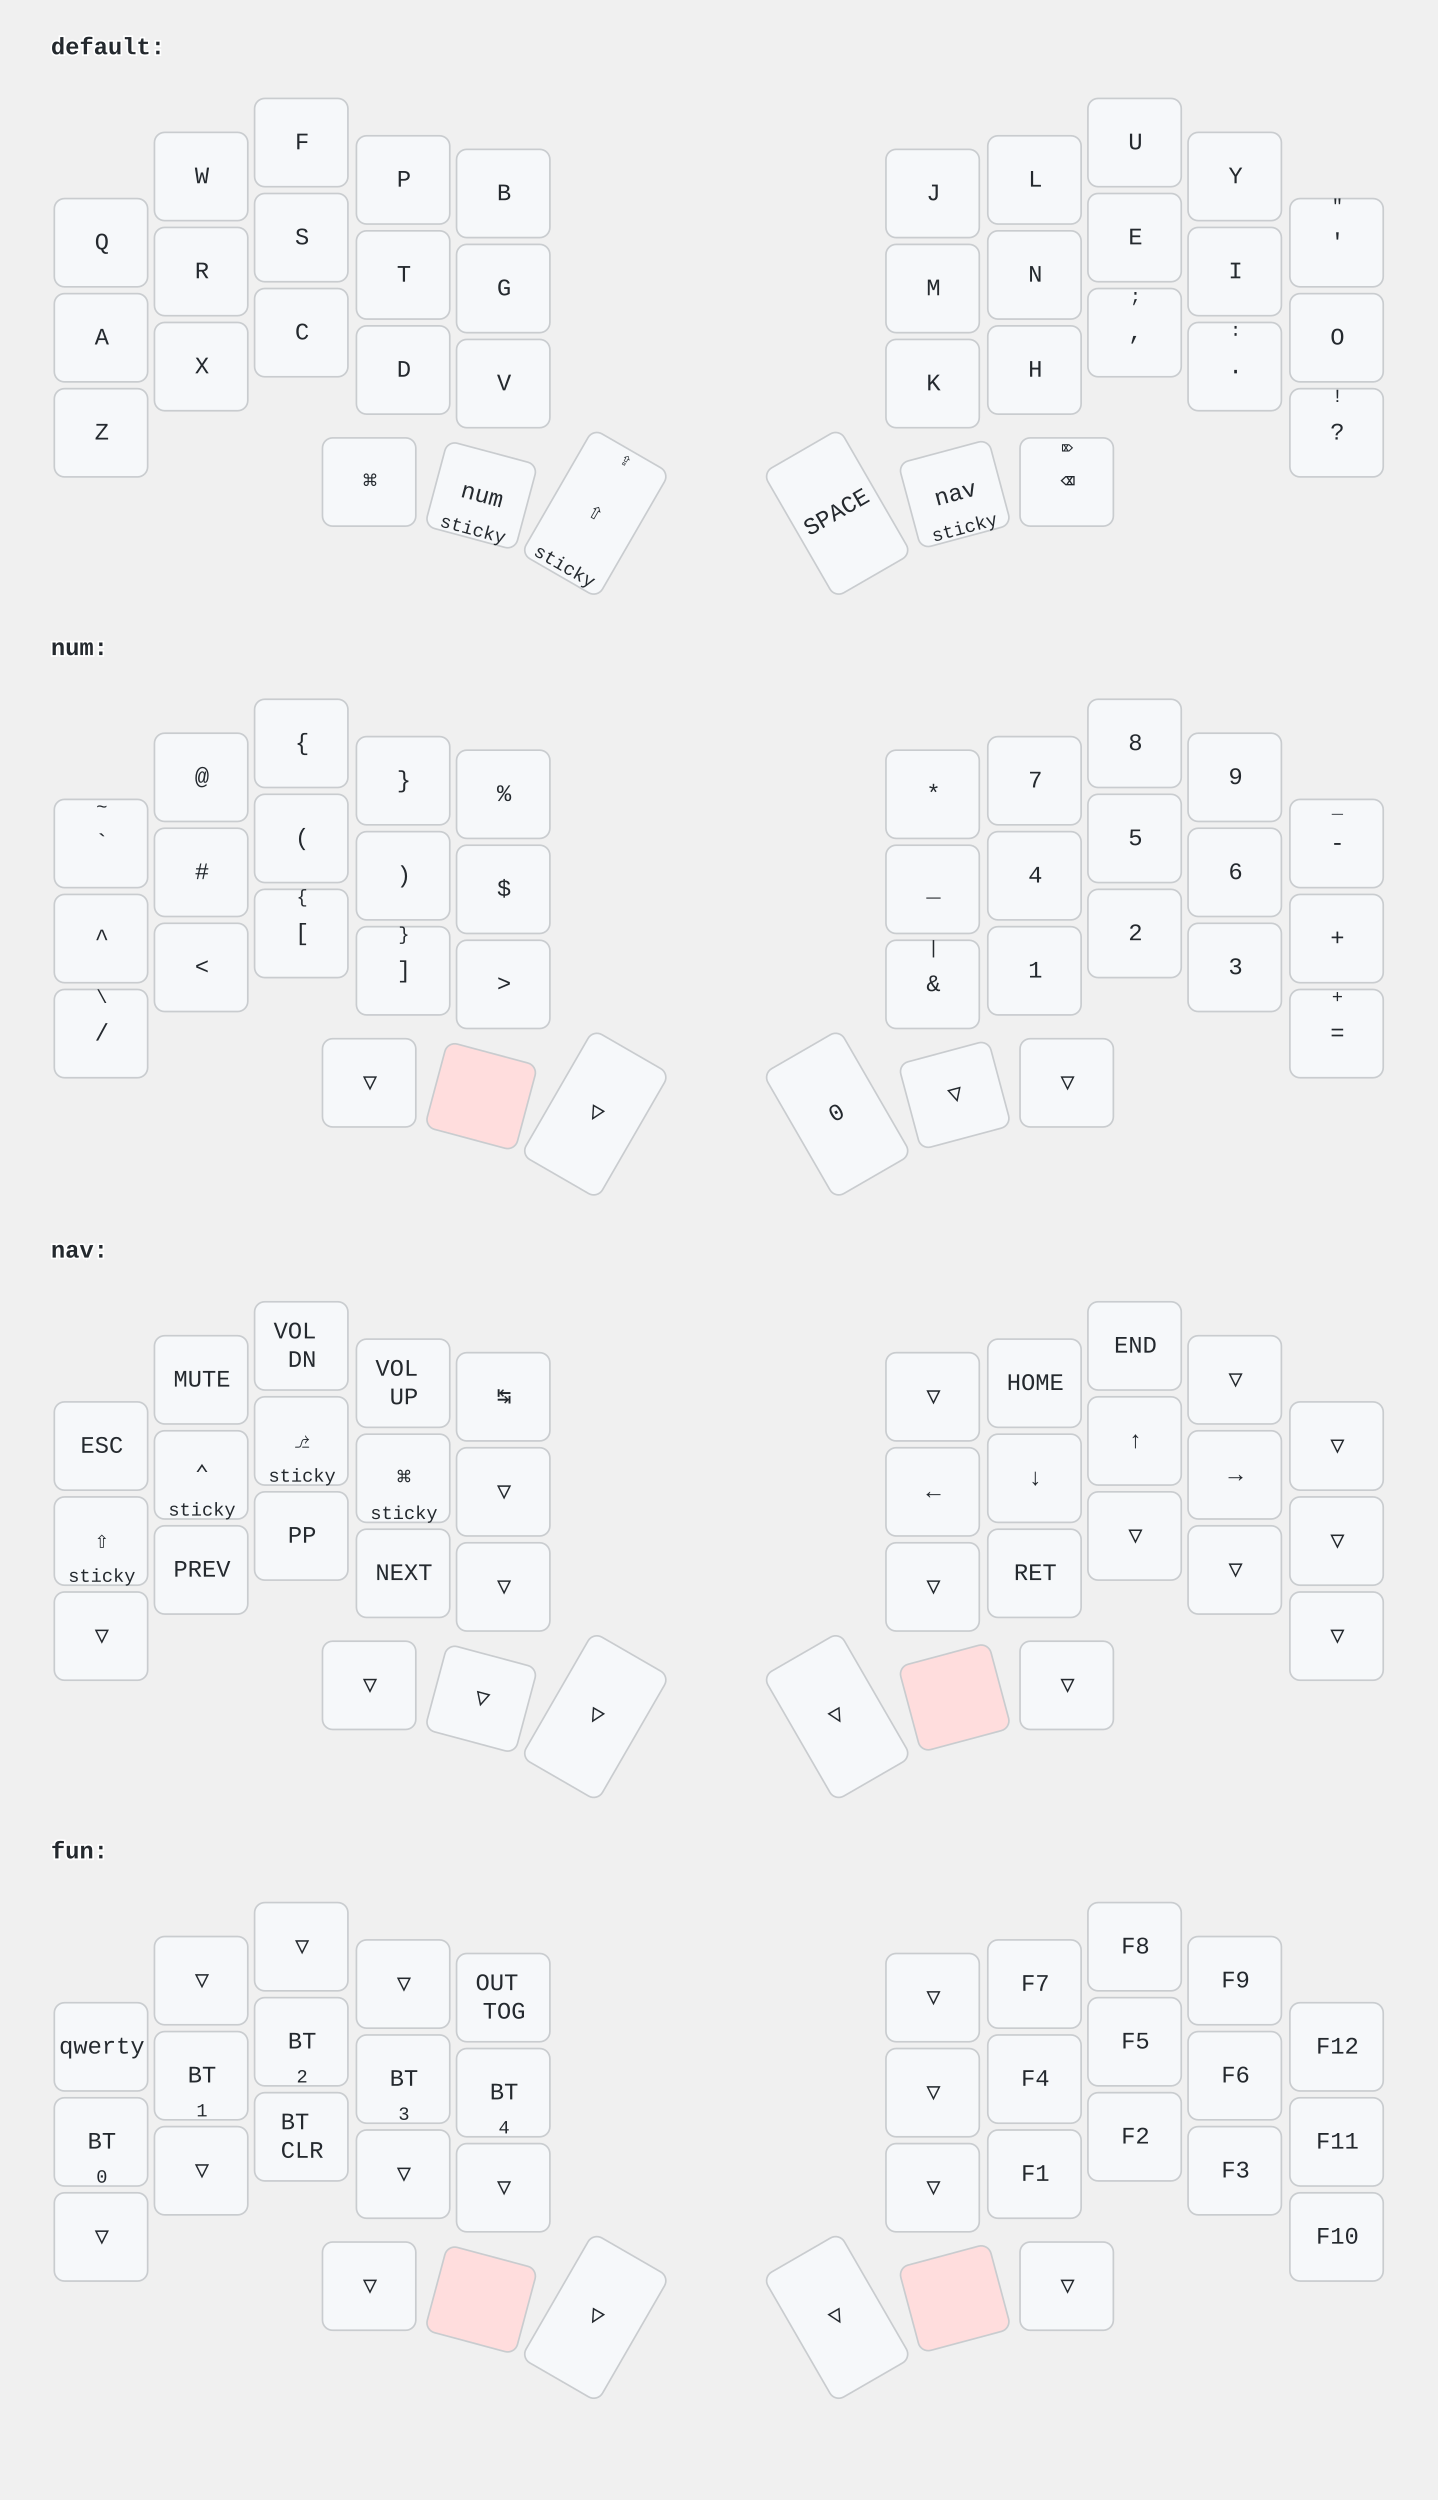
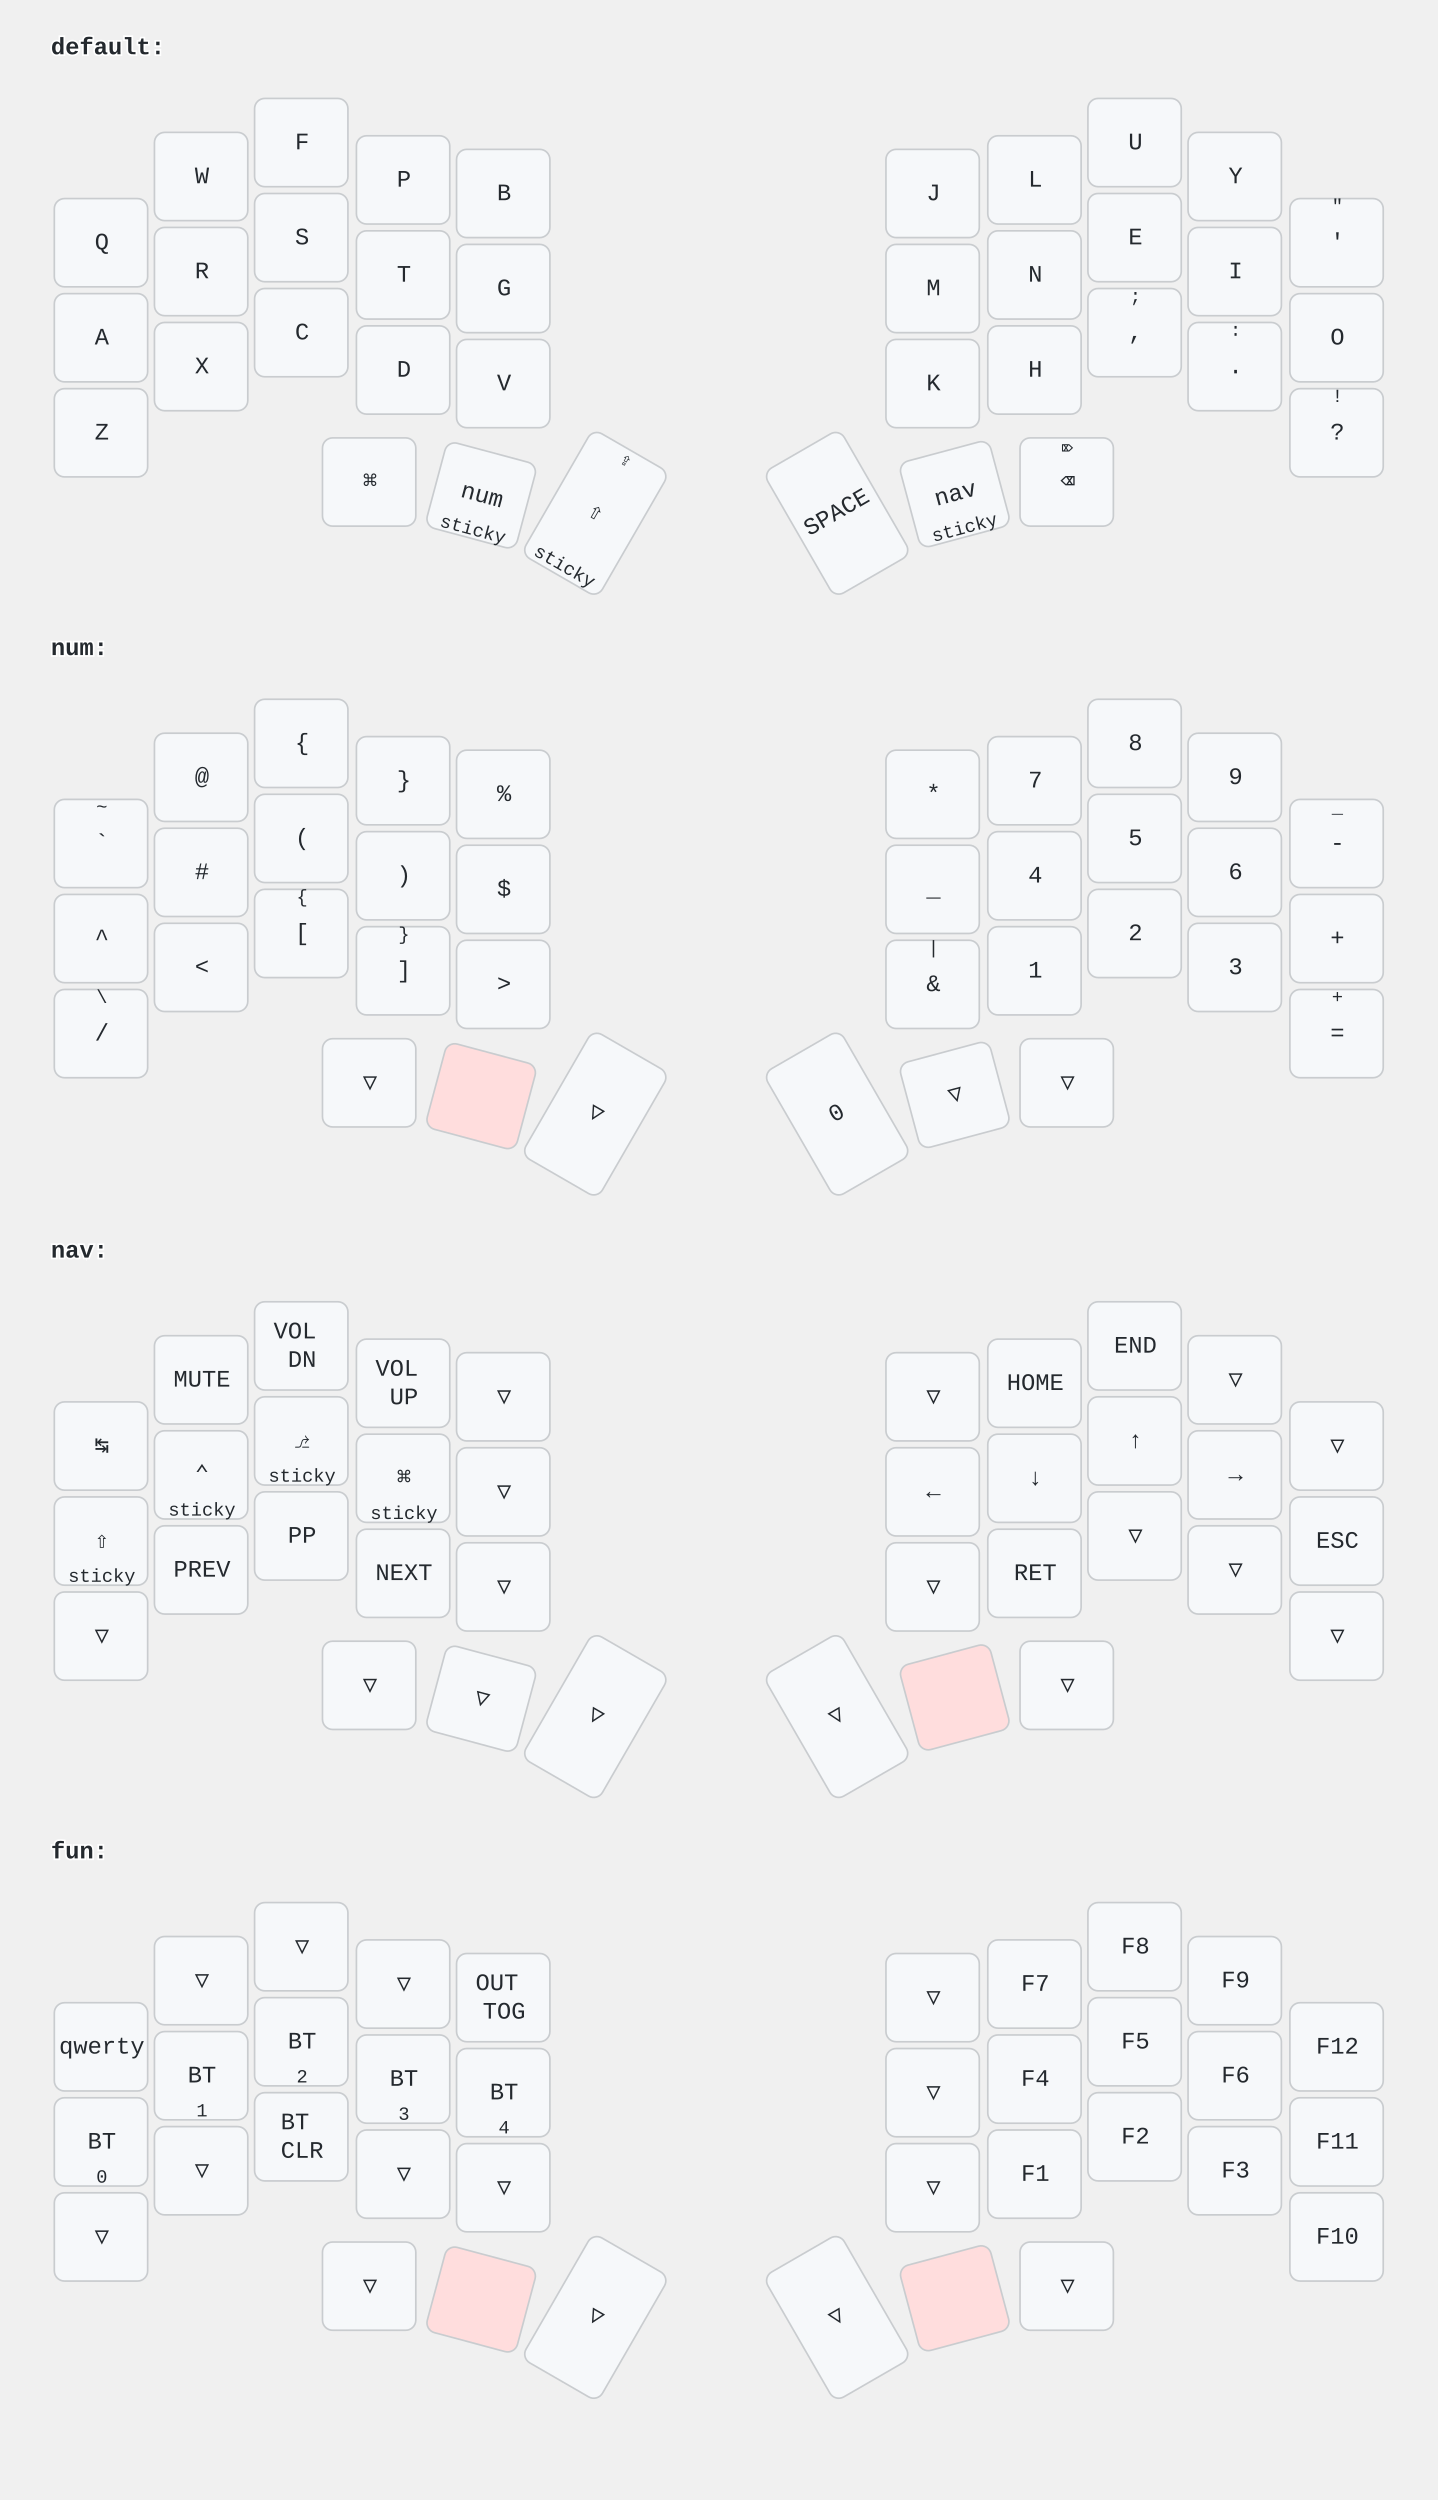
<svg xmlns="http://www.w3.org/2000/svg" width="847" height="1473" viewBox="0 0 847 1473" class="keymap">
  <style>/* font and background color specifications */
svg {
    font-family: SFMono-Regular,Consolas,Liberation Mono,Menlo,monospace;
    font-size: 14px;
    font-kerning: normal;
    text-rendering: optimizeLegibility;
    fill: #24292e;
}

/* default key styling */
rect {
    fill: #f6f8fa;
    stroke: #c9cccf;
    stroke-width: 1;
}

/* color accent for combo boxes */
rect.combo {
    fill: #cdf;
}

/* color accent for held keys */
rect.held, rect.combo.held {
    fill: #fdd;
}

/* color accent for ghost (optional) keys */
rect.ghost, rect.combo.ghost {
    fill: #ddd;
}

text {
    text-anchor: middle;
    dominant-baseline: middle;
}

/* styling for layer labels */
text.label {
    font-weight: bold;
    text-anchor: start;
    stroke: white;
    stroke-width: 2;
    paint-order: stroke;
}

/* styling for combo tap, and key hold/shifted label text */
text.combo, text.hold, text.shifted {
    font-size: 11px;
}

text.hold {
    text-anchor: middle;
    dominant-baseline: auto;
}

text.shifted {
    text-anchor: middle;
    dominant-baseline: hanging;
}

/* styling for hold/shifted label text in combo box */
text.combo.hold, text.combo.shifted {
    font-size: 8px;
}

/* styling for combo dendrons */
path {
    stroke-width: 1;
    stroke: gray;
    fill: none;
}
</style>
  <g transform="translate(30, 0)" class="layer-default">
    <text x="0" y="28" class="label">default:</text>
    <g transform="translate(0, 56)">
      <g transform="translate(30, 87)" class="key keypos-0">
        <rect rx="6" ry="6" x="-28" y="-26" width="55" height="52" class="key" />
        <text x="0" y="0" class="key tap">Q</text>
      </g>
      <g transform="translate(89, 48)" class="key keypos-1">
        <rect rx="6" ry="6" x="-28" y="-26" width="55" height="52" class="key" />
        <text x="0" y="0" class="key tap">W</text>
      </g>
      <g transform="translate(148, 28)" class="key keypos-2">
        <rect rx="6" ry="6" x="-28" y="-26" width="55" height="52" class="key" />
        <text x="0" y="0" class="key tap">F</text>
      </g>
      <g transform="translate(208, 50)" class="key keypos-3">
        <rect rx="6" ry="6" x="-28" y="-26" width="55" height="52" class="key" />
        <text x="0" y="0" class="key tap">P</text>
      </g>
      <g transform="translate(267, 58)" class="key keypos-4">
        <rect rx="6" ry="6" x="-28" y="-26" width="55" height="52" class="key" />
        <text x="0" y="0" class="key tap">B</text>
      </g>
      <g transform="translate(520, 58)" class="key keypos-5">
        <rect rx="6" ry="6" x="-28" y="-26" width="55" height="52" class="key" />
        <text x="0" y="0" class="key tap">J</text>
      </g>
      <g transform="translate(580, 50)" class="key keypos-6">
        <rect rx="6" ry="6" x="-28" y="-26" width="55" height="52" class="key" />
        <text x="0" y="0" class="key tap">L</text>
      </g>
      <g transform="translate(639, 28)" class="key keypos-7">
        <rect rx="6" ry="6" x="-28" y="-26" width="55" height="52" class="key" />
        <text x="0" y="0" class="key tap">U</text>
      </g>
      <g transform="translate(698, 48)" class="key keypos-8">
        <rect rx="6" ry="6" x="-28" y="-26" width="55" height="52" class="key" />
        <text x="0" y="0" class="key tap">Y</text>
      </g>
      <g transform="translate(758, 87)" class="key keypos-9">
        <rect rx="6" ry="6" x="-28" y="-26" width="55" height="52" class="key" />
        <text x="0" y="0" class="key tap">'</text>
        <text x="0" y="-24" class="key shifted">"</text>
      </g>
      <g transform="translate(30, 143)" class="key keypos-10">
        <rect rx="6" ry="6" x="-28" y="-26" width="55" height="52" class="key" />
        <text x="0" y="0" class="key tap">A</text>
      </g>
      <g transform="translate(89, 104)" class="key keypos-11">
        <rect rx="6" ry="6" x="-28" y="-26" width="55" height="52" class="key" />
        <text x="0" y="0" class="key tap">R</text>
      </g>
      <g transform="translate(148, 84)" class="key keypos-12">
        <rect rx="6" ry="6" x="-28" y="-26" width="55" height="52" class="key" />
        <text x="0" y="0" class="key tap">S</text>
      </g>
      <g transform="translate(208, 106)" class="key keypos-13">
        <rect rx="6" ry="6" x="-28" y="-26" width="55" height="52" class="key" />
        <text x="0" y="0" class="key tap">T</text>
      </g>
      <g transform="translate(267, 114)" class="key keypos-14">
        <rect rx="6" ry="6" x="-28" y="-26" width="55" height="52" class="key" />
        <text x="0" y="0" class="key tap">G</text>
      </g>
      <g transform="translate(520, 114)" class="key keypos-15">
        <rect rx="6" ry="6" x="-28" y="-26" width="55" height="52" class="key" />
        <text x="0" y="0" class="key tap">M</text>
      </g>
      <g transform="translate(580, 106)" class="key keypos-16">
        <rect rx="6" ry="6" x="-28" y="-26" width="55" height="52" class="key" />
        <text x="0" y="0" class="key tap">N</text>
      </g>
      <g transform="translate(639, 84)" class="key keypos-17">
        <rect rx="6" ry="6" x="-28" y="-26" width="55" height="52" class="key" />
        <text x="0" y="0" class="key tap">E</text>
      </g>
      <g transform="translate(698, 104)" class="key keypos-18">
        <rect rx="6" ry="6" x="-28" y="-26" width="55" height="52" class="key" />
        <text x="0" y="0" class="key tap">I</text>
      </g>
      <g transform="translate(758, 143)" class="key keypos-19">
        <rect rx="6" ry="6" x="-28" y="-26" width="55" height="52" class="key" />
        <text x="0" y="0" class="key tap">O</text>
      </g>
      <g transform="translate(30, 199)" class="key keypos-20">
        <rect rx="6" ry="6" x="-28" y="-26" width="55" height="52" class="key" />
        <text x="0" y="0" class="key tap">Z</text>
      </g>
      <g transform="translate(89, 160)" class="key keypos-21">
        <rect rx="6" ry="6" x="-28" y="-26" width="55" height="52" class="key" />
        <text x="0" y="0" class="key tap">X</text>
      </g>
      <g transform="translate(148, 140)" class="key keypos-22">
        <rect rx="6" ry="6" x="-28" y="-26" width="55" height="52" class="key" />
        <text x="0" y="0" class="key tap">C</text>
      </g>
      <g transform="translate(208, 162)" class="key keypos-23">
        <rect rx="6" ry="6" x="-28" y="-26" width="55" height="52" class="key" />
        <text x="0" y="0" class="key tap">D</text>
      </g>
      <g transform="translate(267, 170)" class="key keypos-24">
        <rect rx="6" ry="6" x="-28" y="-26" width="55" height="52" class="key" />
        <text x="0" y="0" class="key tap">V</text>
      </g>
      <g transform="translate(520, 170)" class="key keypos-25">
        <rect rx="6" ry="6" x="-28" y="-26" width="55" height="52" class="key" />
        <text x="0" y="0" class="key tap">K</text>
      </g>
      <g transform="translate(580, 162)" class="key keypos-26">
        <rect rx="6" ry="6" x="-28" y="-26" width="55" height="52" class="key" />
        <text x="0" y="0" class="key tap">H</text>
      </g>
      <g transform="translate(639, 140)" class="key keypos-27">
        <rect rx="6" ry="6" x="-28" y="-26" width="55" height="52" class="key" />
        <text x="0" y="0" class="key tap">,</text>
        <text x="0" y="-24" class="key shifted">;</text>
      </g>
      <g transform="translate(698, 160)" class="key keypos-28">
        <rect rx="6" ry="6" x="-28" y="-26" width="55" height="52" class="key" />
        <text x="0" y="0" class="key tap">.</text>
        <text x="0" y="-24" class="key shifted">:</text>
      </g>
      <g transform="translate(758, 199)" class="key keypos-29">
        <rect rx="6" ry="6" x="-28" y="-26" width="55" height="52" class="key" />
        <text x="0" y="0" class="key tap">?</text>
        <text x="0" y="-24" class="key shifted">!</text>
      </g>
      <g transform="translate(188, 228)" class="key keypos-30">
        <rect rx="6" ry="6" x="-28" y="-26" width="55" height="52" class="key" />
        <text x="0" y="0" class="key tap">⌘</text>
      </g>
      <g transform="translate(254, 236) rotate(15.0)" class="key keypos-31">
        <rect rx="6" ry="6" x="-28" y="-26" width="55" height="52" class="key" />
        <text x="0" y="0" class="key tap">num</text>
        <text x="0" y="24" class="key hold">sticky</text>
      </g>
      <g transform="translate(321, 246) rotate(30.0)" class="key keypos-32">
        <rect rx="6" ry="6" x="-26" y="-42" width="52" height="85" class="key" />
        <text x="0" y="0" class="key tap">⇧</text>
        <text x="0" y="40" class="key hold">sticky</text>
        <text x="0" y="-40" class="key shifted">⇪</text>
      </g>
      <g transform="translate(463, 246) rotate(-30.0)" class="key keypos-33">
        <rect rx="6" ry="6" x="-26" y="-42" width="52" height="85" class="key" />
        <text x="0" y="0" class="key tap">SPACE</text>
      </g>
      <g transform="translate(533, 235) rotate(-15.0)" class="key keypos-34">
        <rect rx="6" ry="6" x="-28" y="-26" width="55" height="52" class="key" />
        <text x="0" y="0" class="key tap">nav</text>
        <text x="0" y="24" class="key hold">sticky</text>
      </g>
      <g transform="translate(599, 228)" class="key keypos-35">
        <rect rx="6" ry="6" x="-28" y="-26" width="55" height="52" class="key" />
        <text x="0" y="0" class="key tap">⌫</text>
        <text x="0" y="-24" class="key shifted">⌦</text>
      </g>
    </g>
  </g>
  <g transform="translate(30, 354)" class="layer-num">
    <text x="0" y="28" class="label">num:</text>
    <g transform="translate(0, 56)">
      <g transform="translate(30, 87)" class="key keypos-0">
        <rect rx="6" ry="6" x="-28" y="-26" width="55" height="52" class="key" />
        <text x="0" y="0" class="key tap">`</text>
        <text x="0" y="-24" class="key shifted">~</text>
      </g>
      <g transform="translate(89, 48)" class="key keypos-1">
        <rect rx="6" ry="6" x="-28" y="-26" width="55" height="52" class="key" />
        <text x="0" y="0" class="key tap">@</text>
      </g>
      <g transform="translate(148, 28)" class="key keypos-2">
        <rect rx="6" ry="6" x="-28" y="-26" width="55" height="52" class="key" />
        <text x="0" y="0" class="key tap">{</text>
      </g>
      <g transform="translate(208, 50)" class="key keypos-3">
        <rect rx="6" ry="6" x="-28" y="-26" width="55" height="52" class="key" />
        <text x="0" y="0" class="key tap">}</text>
      </g>
      <g transform="translate(267, 58)" class="key keypos-4">
        <rect rx="6" ry="6" x="-28" y="-26" width="55" height="52" class="key" />
        <text x="0" y="0" class="key tap">%</text>
      </g>
      <g transform="translate(520, 58)" class="key keypos-5">
        <rect rx="6" ry="6" x="-28" y="-26" width="55" height="52" class="key" />
        <text x="0" y="0" class="key tap">*</text>
      </g>
      <g transform="translate(580, 50)" class="key keypos-6">
        <rect rx="6" ry="6" x="-28" y="-26" width="55" height="52" class="key" />
        <text x="0" y="0" class="key tap">7</text>
      </g>
      <g transform="translate(639, 28)" class="key keypos-7">
        <rect rx="6" ry="6" x="-28" y="-26" width="55" height="52" class="key" />
        <text x="0" y="0" class="key tap">8</text>
      </g>
      <g transform="translate(698, 48)" class="key keypos-8">
        <rect rx="6" ry="6" x="-28" y="-26" width="55" height="52" class="key" />
        <text x="0" y="0" class="key tap">9</text>
      </g>
      <g transform="translate(758, 87)" class="key keypos-9">
        <rect rx="6" ry="6" x="-28" y="-26" width="55" height="52" class="key" />
        <text x="0" y="0" class="key tap">-</text>
        <text x="0" y="-24" class="key shifted">_</text>
      </g>
      <g transform="translate(30, 143)" class="key keypos-10">
        <rect rx="6" ry="6" x="-28" y="-26" width="55" height="52" class="key" />
        <text x="0" y="0" class="key tap">^</text>
      </g>
      <g transform="translate(89, 104)" class="key keypos-11">
        <rect rx="6" ry="6" x="-28" y="-26" width="55" height="52" class="key" />
        <text x="0" y="0" class="key tap">#</text>
      </g>
      <g transform="translate(148, 84)" class="key keypos-12">
        <rect rx="6" ry="6" x="-28" y="-26" width="55" height="52" class="key" />
        <text x="0" y="0" class="key tap">(</text>
      </g>
      <g transform="translate(208, 106)" class="key keypos-13">
        <rect rx="6" ry="6" x="-28" y="-26" width="55" height="52" class="key" />
        <text x="0" y="0" class="key tap">)</text>
      </g>
      <g transform="translate(267, 114)" class="key keypos-14">
        <rect rx="6" ry="6" x="-28" y="-26" width="55" height="52" class="key" />
        <text x="0" y="0" class="key tap">$</text>
      </g>
      <g transform="translate(520, 114)" class="key keypos-15">
        <rect rx="6" ry="6" x="-28" y="-26" width="55" height="52" class="key" />
        <text x="0" y="0" class="key tap">_</text>
      </g>
      <g transform="translate(580, 106)" class="key keypos-16">
        <rect rx="6" ry="6" x="-28" y="-26" width="55" height="52" class="key" />
        <text x="0" y="0" class="key tap">4</text>
      </g>
      <g transform="translate(639, 84)" class="key keypos-17">
        <rect rx="6" ry="6" x="-28" y="-26" width="55" height="52" class="key" />
        <text x="0" y="0" class="key tap">5</text>
      </g>
      <g transform="translate(698, 104)" class="key keypos-18">
        <rect rx="6" ry="6" x="-28" y="-26" width="55" height="52" class="key" />
        <text x="0" y="0" class="key tap">6</text>
      </g>
      <g transform="translate(758, 143)" class="key keypos-19">
        <rect rx="6" ry="6" x="-28" y="-26" width="55" height="52" class="key" />
        <text x="0" y="0" class="key tap">+</text>
      </g>
      <g transform="translate(30, 199)" class="key keypos-20">
        <rect rx="6" ry="6" x="-28" y="-26" width="55" height="52" class="key" />
        <text x="0" y="0" class="key tap">/</text>
        <text x="0" y="-24" class="key shifted">\</text>
      </g>
      <g transform="translate(89, 160)" class="key keypos-21">
        <rect rx="6" ry="6" x="-28" y="-26" width="55" height="52" class="key" />
        <text x="0" y="0" class="key tap">&lt;</text>
      </g>
      <g transform="translate(148, 140)" class="key keypos-22">
        <rect rx="6" ry="6" x="-28" y="-26" width="55" height="52" class="key" />
        <text x="0" y="0" class="key tap">[</text>
        <text x="0" y="-24" class="key shifted">{</text>
      </g>
      <g transform="translate(208, 162)" class="key keypos-23">
        <rect rx="6" ry="6" x="-28" y="-26" width="55" height="52" class="key" />
        <text x="0" y="0" class="key tap">]</text>
        <text x="0" y="-24" class="key shifted">}</text>
      </g>
      <g transform="translate(267, 170)" class="key keypos-24">
        <rect rx="6" ry="6" x="-28" y="-26" width="55" height="52" class="key" />
        <text x="0" y="0" class="key tap">&gt;</text>
      </g>
      <g transform="translate(520, 170)" class="key keypos-25">
        <rect rx="6" ry="6" x="-28" y="-26" width="55" height="52" class="key" />
        <text x="0" y="0" class="key tap">&amp;</text>
        <text x="0" y="-24" class="key shifted">|</text>
      </g>
      <g transform="translate(580, 162)" class="key keypos-26">
        <rect rx="6" ry="6" x="-28" y="-26" width="55" height="52" class="key" />
        <text x="0" y="0" class="key tap">1</text>
      </g>
      <g transform="translate(639, 140)" class="key keypos-27">
        <rect rx="6" ry="6" x="-28" y="-26" width="55" height="52" class="key" />
        <text x="0" y="0" class="key tap">2</text>
      </g>
      <g transform="translate(698, 160)" class="key keypos-28">
        <rect rx="6" ry="6" x="-28" y="-26" width="55" height="52" class="key" />
        <text x="0" y="0" class="key tap">3</text>
      </g>
      <g transform="translate(758, 199)" class="key keypos-29">
        <rect rx="6" ry="6" x="-28" y="-26" width="55" height="52" class="key" />
        <text x="0" y="0" class="key tap">=</text>
        <text x="0" y="-24" class="key shifted">+</text>
      </g>
      <g transform="translate(188, 228)" class="key trans keypos-30">
        <rect rx="6" ry="6" x="-28" y="-26" width="55" height="52" class="key trans" />
        <text x="0" y="0" class="key trans tap">▽</text>
      </g>
      <g transform="translate(254, 236) rotate(15.0)" class="key held keypos-31">
        <rect rx="6" ry="6" x="-28" y="-26" width="55" height="52" class="key held" />
      </g>
      <g transform="translate(321, 246) rotate(30.0)" class="key trans keypos-32">
        <rect rx="6" ry="6" x="-26" y="-42" width="52" height="85" class="key trans" />
        <text x="0" y="0" class="key trans tap">▽</text>
      </g>
      <g transform="translate(463, 246) rotate(-30.0)" class="key keypos-33">
        <rect rx="6" ry="6" x="-26" y="-42" width="52" height="85" class="key" />
        <text x="0" y="0" class="key tap">0</text>
      </g>
      <g transform="translate(533, 235) rotate(-15.0)" class="key trans keypos-34">
        <rect rx="6" ry="6" x="-28" y="-26" width="55" height="52" class="key trans" />
        <text x="0" y="0" class="key trans tap">▽</text>
      </g>
      <g transform="translate(599, 228)" class="key trans keypos-35">
        <rect rx="6" ry="6" x="-28" y="-26" width="55" height="52" class="key trans" />
        <text x="0" y="0" class="key trans tap">▽</text>
      </g>
    </g>
  </g>
  <g transform="translate(30, 709)" class="layer-nav">
    <text x="0" y="28" class="label">nav:</text>
    <g transform="translate(0, 56)">
      <g transform="translate(30, 87)" class="key keypos-0">
        <rect rx="6" ry="6" x="-28" y="-26" width="55" height="52" class="key" />
-         <text x="0" y="0" class="key tap">ESC</text>
+         <text x="0" y="0" class="key tap">↹</text>
      </g>
      <g transform="translate(89, 48)" class="key keypos-1">
        <rect rx="6" ry="6" x="-28" y="-26" width="55" height="52" class="key" />
        <text x="0" y="0" class="key tap">MUTE</text>
      </g>
      <g transform="translate(148, 28)" class="key keypos-2">
        <rect rx="6" ry="6" x="-28" y="-26" width="55" height="52" class="key" />
        <text x="0" y="0" class="key tap">
          <tspan x="0" dy="-0.6em">VOL</tspan>
          <tspan x="0" dy="1.2em">DN</tspan>
        </text>
      </g>
      <g transform="translate(208, 50)" class="key keypos-3">
        <rect rx="6" ry="6" x="-28" y="-26" width="55" height="52" class="key" />
        <text x="0" y="0" class="key tap">
          <tspan x="0" dy="-0.6em">VOL</tspan>
          <tspan x="0" dy="1.2em">UP</tspan>
        </text>
      </g>
-       <g transform="translate(267, 58)" class="key keypos-4">
-         <rect rx="6" ry="6" x="-28" y="-26" width="55" height="52" class="key" />
-         <text x="0" y="0" class="key tap">↹</text>
+       <g transform="translate(267, 58)" class="key trans keypos-4">
+         <rect rx="6" ry="6" x="-28" y="-26" width="55" height="52" class="key trans" />
+         <text x="0" y="0" class="key trans tap">▽</text>
      </g>
      <g transform="translate(520, 58)" class="key trans keypos-5">
        <rect rx="6" ry="6" x="-28" y="-26" width="55" height="52" class="key trans" />
        <text x="0" y="0" class="key trans tap">▽</text>
      </g>
      <g transform="translate(580, 50)" class="key keypos-6">
        <rect rx="6" ry="6" x="-28" y="-26" width="55" height="52" class="key" />
        <text x="0" y="0" class="key tap">HOME</text>
      </g>
      <g transform="translate(639, 28)" class="key keypos-7">
        <rect rx="6" ry="6" x="-28" y="-26" width="55" height="52" class="key" />
        <text x="0" y="0" class="key tap">END</text>
      </g>
      <g transform="translate(698, 48)" class="key trans keypos-8">
        <rect rx="6" ry="6" x="-28" y="-26" width="55" height="52" class="key trans" />
        <text x="0" y="0" class="key trans tap">▽</text>
      </g>
      <g transform="translate(758, 87)" class="key trans keypos-9">
        <rect rx="6" ry="6" x="-28" y="-26" width="55" height="52" class="key trans" />
        <text x="0" y="0" class="key trans tap">▽</text>
      </g>
      <g transform="translate(30, 143)" class="key keypos-10">
        <rect rx="6" ry="6" x="-28" y="-26" width="55" height="52" class="key" />
        <text x="0" y="0" class="key tap">⇧</text>
        <text x="0" y="24" class="key hold">sticky</text>
      </g>
      <g transform="translate(89, 104)" class="key keypos-11">
        <rect rx="6" ry="6" x="-28" y="-26" width="55" height="52" class="key" />
        <text x="0" y="0" class="key tap">⌃</text>
        <text x="0" y="24" class="key hold">sticky</text>
      </g>
      <g transform="translate(148, 84)" class="key keypos-12">
        <rect rx="6" ry="6" x="-28" y="-26" width="55" height="52" class="key" />
        <text x="0" y="0" class="key tap">⎇</text>
        <text x="0" y="24" class="key hold">sticky</text>
      </g>
      <g transform="translate(208, 106)" class="key keypos-13">
        <rect rx="6" ry="6" x="-28" y="-26" width="55" height="52" class="key" />
        <text x="0" y="0" class="key tap">⌘</text>
        <text x="0" y="24" class="key hold">sticky</text>
      </g>
      <g transform="translate(267, 114)" class="key trans keypos-14">
        <rect rx="6" ry="6" x="-28" y="-26" width="55" height="52" class="key trans" />
        <text x="0" y="0" class="key trans tap">▽</text>
      </g>
      <g transform="translate(520, 114)" class="key keypos-15">
        <rect rx="6" ry="6" x="-28" y="-26" width="55" height="52" class="key" />
        <text x="0" y="0" class="key tap">←</text>
      </g>
      <g transform="translate(580, 106)" class="key keypos-16">
        <rect rx="6" ry="6" x="-28" y="-26" width="55" height="52" class="key" />
        <text x="0" y="0" class="key tap">↓</text>
      </g>
      <g transform="translate(639, 84)" class="key keypos-17">
        <rect rx="6" ry="6" x="-28" y="-26" width="55" height="52" class="key" />
        <text x="0" y="0" class="key tap">↑</text>
      </g>
      <g transform="translate(698, 104)" class="key keypos-18">
        <rect rx="6" ry="6" x="-28" y="-26" width="55" height="52" class="key" />
        <text x="0" y="0" class="key tap">→</text>
      </g>
-       <g transform="translate(758, 143)" class="key trans keypos-19">
-         <rect rx="6" ry="6" x="-28" y="-26" width="55" height="52" class="key trans" />
-         <text x="0" y="0" class="key trans tap">▽</text>
+       <g transform="translate(758, 143)" class="key keypos-19">
+         <rect rx="6" ry="6" x="-28" y="-26" width="55" height="52" class="key" />
+         <text x="0" y="0" class="key tap">ESC</text>
      </g>
      <g transform="translate(30, 199)" class="key trans keypos-20">
        <rect rx="6" ry="6" x="-28" y="-26" width="55" height="52" class="key trans" />
        <text x="0" y="0" class="key trans tap">▽</text>
      </g>
      <g transform="translate(89, 160)" class="key keypos-21">
        <rect rx="6" ry="6" x="-28" y="-26" width="55" height="52" class="key" />
        <text x="0" y="0" class="key tap">PREV</text>
      </g>
      <g transform="translate(148, 140)" class="key keypos-22">
        <rect rx="6" ry="6" x="-28" y="-26" width="55" height="52" class="key" />
        <text x="0" y="0" class="key tap">PP</text>
      </g>
      <g transform="translate(208, 162)" class="key keypos-23">
        <rect rx="6" ry="6" x="-28" y="-26" width="55" height="52" class="key" />
        <text x="0" y="0" class="key tap">NEXT</text>
      </g>
      <g transform="translate(267, 170)" class="key trans keypos-24">
        <rect rx="6" ry="6" x="-28" y="-26" width="55" height="52" class="key trans" />
        <text x="0" y="0" class="key trans tap">▽</text>
      </g>
      <g transform="translate(520, 170)" class="key trans keypos-25">
        <rect rx="6" ry="6" x="-28" y="-26" width="55" height="52" class="key trans" />
        <text x="0" y="0" class="key trans tap">▽</text>
      </g>
      <g transform="translate(580, 162)" class="key keypos-26">
        <rect rx="6" ry="6" x="-28" y="-26" width="55" height="52" class="key" />
        <text x="0" y="0" class="key tap">RET</text>
      </g>
      <g transform="translate(639, 140)" class="key trans keypos-27">
        <rect rx="6" ry="6" x="-28" y="-26" width="55" height="52" class="key trans" />
        <text x="0" y="0" class="key trans tap">▽</text>
      </g>
      <g transform="translate(698, 160)" class="key trans keypos-28">
        <rect rx="6" ry="6" x="-28" y="-26" width="55" height="52" class="key trans" />
        <text x="0" y="0" class="key trans tap">▽</text>
      </g>
      <g transform="translate(758, 199)" class="key trans keypos-29">
        <rect rx="6" ry="6" x="-28" y="-26" width="55" height="52" class="key trans" />
        <text x="0" y="0" class="key trans tap">▽</text>
      </g>
      <g transform="translate(188, 228)" class="key trans keypos-30">
        <rect rx="6" ry="6" x="-28" y="-26" width="55" height="52" class="key trans" />
        <text x="0" y="0" class="key trans tap">▽</text>
      </g>
      <g transform="translate(254, 236) rotate(15.0)" class="key trans keypos-31">
        <rect rx="6" ry="6" x="-28" y="-26" width="55" height="52" class="key trans" />
        <text x="0" y="0" class="key trans tap">▽</text>
      </g>
      <g transform="translate(321, 246) rotate(30.0)" class="key trans keypos-32">
        <rect rx="6" ry="6" x="-26" y="-42" width="52" height="85" class="key trans" />
        <text x="0" y="0" class="key trans tap">▽</text>
      </g>
      <g transform="translate(463, 246) rotate(-30.0)" class="key trans keypos-33">
        <rect rx="6" ry="6" x="-26" y="-42" width="52" height="85" class="key trans" />
        <text x="0" y="0" class="key trans tap">▽</text>
      </g>
      <g transform="translate(533, 235) rotate(-15.0)" class="key held keypos-34">
        <rect rx="6" ry="6" x="-28" y="-26" width="55" height="52" class="key held" />
      </g>
      <g transform="translate(599, 228)" class="key trans keypos-35">
        <rect rx="6" ry="6" x="-28" y="-26" width="55" height="52" class="key trans" />
        <text x="0" y="0" class="key trans tap">▽</text>
      </g>
    </g>
  </g>
  <g transform="translate(30, 1063)" class="layer-fun">
    <text x="0" y="28" class="label">fun:</text>
    <g transform="translate(0, 56)">
      <g transform="translate(30, 87)" class="key keypos-0">
        <rect rx="6" ry="6" x="-28" y="-26" width="55" height="52" class="key" />
        <text x="0" y="0" class="key tap">qwerty</text>
      </g>
      <g transform="translate(89, 48)" class="key trans keypos-1">
        <rect rx="6" ry="6" x="-28" y="-26" width="55" height="52" class="key trans" />
        <text x="0" y="0" class="key trans tap">▽</text>
      </g>
      <g transform="translate(148, 28)" class="key trans keypos-2">
        <rect rx="6" ry="6" x="-28" y="-26" width="55" height="52" class="key trans" />
        <text x="0" y="0" class="key trans tap">▽</text>
      </g>
      <g transform="translate(208, 50)" class="key trans keypos-3">
        <rect rx="6" ry="6" x="-28" y="-26" width="55" height="52" class="key trans" />
        <text x="0" y="0" class="key trans tap">▽</text>
      </g>
      <g transform="translate(267, 58)" class="key keypos-4">
        <rect rx="6" ry="6" x="-28" y="-26" width="55" height="52" class="key" />
        <text x="0" y="0" class="key tap">
          <tspan x="0" dy="-0.6em">OUT</tspan>
          <tspan x="0" dy="1.2em">TOG</tspan>
        </text>
      </g>
      <g transform="translate(520, 58)" class="key trans keypos-5">
        <rect rx="6" ry="6" x="-28" y="-26" width="55" height="52" class="key trans" />
        <text x="0" y="0" class="key trans tap">▽</text>
      </g>
      <g transform="translate(580, 50)" class="key keypos-6">
        <rect rx="6" ry="6" x="-28" y="-26" width="55" height="52" class="key" />
        <text x="0" y="0" class="key tap">F7</text>
      </g>
      <g transform="translate(639, 28)" class="key keypos-7">
        <rect rx="6" ry="6" x="-28" y="-26" width="55" height="52" class="key" />
        <text x="0" y="0" class="key tap">F8</text>
      </g>
      <g transform="translate(698, 48)" class="key keypos-8">
        <rect rx="6" ry="6" x="-28" y="-26" width="55" height="52" class="key" />
        <text x="0" y="0" class="key tap">F9</text>
      </g>
      <g transform="translate(758, 87)" class="key keypos-9">
        <rect rx="6" ry="6" x="-28" y="-26" width="55" height="52" class="key" />
        <text x="0" y="0" class="key tap">F12</text>
      </g>
      <g transform="translate(30, 143)" class="key keypos-10">
        <rect rx="6" ry="6" x="-28" y="-26" width="55" height="52" class="key" />
        <text x="0" y="0" class="key tap">BT</text>
        <text x="0" y="24" class="key hold">0</text>
      </g>
      <g transform="translate(89, 104)" class="key keypos-11">
        <rect rx="6" ry="6" x="-28" y="-26" width="55" height="52" class="key" />
        <text x="0" y="0" class="key tap">BT</text>
        <text x="0" y="24" class="key hold">1</text>
      </g>
      <g transform="translate(148, 84)" class="key keypos-12">
        <rect rx="6" ry="6" x="-28" y="-26" width="55" height="52" class="key" />
        <text x="0" y="0" class="key tap">BT</text>
        <text x="0" y="24" class="key hold">2</text>
      </g>
      <g transform="translate(208, 106)" class="key keypos-13">
        <rect rx="6" ry="6" x="-28" y="-26" width="55" height="52" class="key" />
        <text x="0" y="0" class="key tap">BT</text>
        <text x="0" y="24" class="key hold">3</text>
      </g>
      <g transform="translate(267, 114)" class="key keypos-14">
        <rect rx="6" ry="6" x="-28" y="-26" width="55" height="52" class="key" />
        <text x="0" y="0" class="key tap">BT</text>
        <text x="0" y="24" class="key hold">4</text>
      </g>
      <g transform="translate(520, 114)" class="key trans keypos-15">
        <rect rx="6" ry="6" x="-28" y="-26" width="55" height="52" class="key trans" />
        <text x="0" y="0" class="key trans tap">▽</text>
      </g>
      <g transform="translate(580, 106)" class="key keypos-16">
        <rect rx="6" ry="6" x="-28" y="-26" width="55" height="52" class="key" />
        <text x="0" y="0" class="key tap">F4</text>
      </g>
      <g transform="translate(639, 84)" class="key keypos-17">
        <rect rx="6" ry="6" x="-28" y="-26" width="55" height="52" class="key" />
        <text x="0" y="0" class="key tap">F5</text>
      </g>
      <g transform="translate(698, 104)" class="key keypos-18">
        <rect rx="6" ry="6" x="-28" y="-26" width="55" height="52" class="key" />
        <text x="0" y="0" class="key tap">F6</text>
      </g>
      <g transform="translate(758, 143)" class="key keypos-19">
        <rect rx="6" ry="6" x="-28" y="-26" width="55" height="52" class="key" />
        <text x="0" y="0" class="key tap">F11</text>
      </g>
      <g transform="translate(30, 199)" class="key trans keypos-20">
        <rect rx="6" ry="6" x="-28" y="-26" width="55" height="52" class="key trans" />
        <text x="0" y="0" class="key trans tap">▽</text>
      </g>
      <g transform="translate(89, 160)" class="key trans keypos-21">
        <rect rx="6" ry="6" x="-28" y="-26" width="55" height="52" class="key trans" />
        <text x="0" y="0" class="key trans tap">▽</text>
      </g>
      <g transform="translate(148, 140)" class="key keypos-22">
        <rect rx="6" ry="6" x="-28" y="-26" width="55" height="52" class="key" />
        <text x="0" y="0" class="key tap">
          <tspan x="0" dy="-0.6em">BT</tspan>
          <tspan x="0" dy="1.2em">CLR</tspan>
        </text>
      </g>
      <g transform="translate(208, 162)" class="key trans keypos-23">
        <rect rx="6" ry="6" x="-28" y="-26" width="55" height="52" class="key trans" />
        <text x="0" y="0" class="key trans tap">▽</text>
      </g>
      <g transform="translate(267, 170)" class="key trans keypos-24">
        <rect rx="6" ry="6" x="-28" y="-26" width="55" height="52" class="key trans" />
        <text x="0" y="0" class="key trans tap">▽</text>
      </g>
      <g transform="translate(520, 170)" class="key trans keypos-25">
        <rect rx="6" ry="6" x="-28" y="-26" width="55" height="52" class="key trans" />
        <text x="0" y="0" class="key trans tap">▽</text>
      </g>
      <g transform="translate(580, 162)" class="key keypos-26">
        <rect rx="6" ry="6" x="-28" y="-26" width="55" height="52" class="key" />
        <text x="0" y="0" class="key tap">F1</text>
      </g>
      <g transform="translate(639, 140)" class="key keypos-27">
        <rect rx="6" ry="6" x="-28" y="-26" width="55" height="52" class="key" />
        <text x="0" y="0" class="key tap">F2</text>
      </g>
      <g transform="translate(698, 160)" class="key keypos-28">
        <rect rx="6" ry="6" x="-28" y="-26" width="55" height="52" class="key" />
        <text x="0" y="0" class="key tap">F3</text>
      </g>
      <g transform="translate(758, 199)" class="key keypos-29">
        <rect rx="6" ry="6" x="-28" y="-26" width="55" height="52" class="key" />
        <text x="0" y="0" class="key tap">F10</text>
      </g>
      <g transform="translate(188, 228)" class="key trans keypos-30">
        <rect rx="6" ry="6" x="-28" y="-26" width="55" height="52" class="key trans" />
        <text x="0" y="0" class="key trans tap">▽</text>
      </g>
      <g transform="translate(254, 236) rotate(15.0)" class="key held keypos-31">
        <rect rx="6" ry="6" x="-28" y="-26" width="55" height="52" class="key held" />
      </g>
      <g transform="translate(321, 246) rotate(30.0)" class="key trans keypos-32">
        <rect rx="6" ry="6" x="-26" y="-42" width="52" height="85" class="key trans" />
        <text x="0" y="0" class="key trans tap">▽</text>
      </g>
      <g transform="translate(463, 246) rotate(-30.0)" class="key trans keypos-33">
        <rect rx="6" ry="6" x="-26" y="-42" width="52" height="85" class="key trans" />
        <text x="0" y="0" class="key trans tap">▽</text>
      </g>
      <g transform="translate(533, 235) rotate(-15.0)" class="key held keypos-34">
        <rect rx="6" ry="6" x="-28" y="-26" width="55" height="52" class="key held" />
      </g>
      <g transform="translate(599, 228)" class="key trans keypos-35">
        <rect rx="6" ry="6" x="-28" y="-26" width="55" height="52" class="key trans" />
        <text x="0" y="0" class="key trans tap">▽</text>
      </g>
    </g>
  </g>
</svg>
